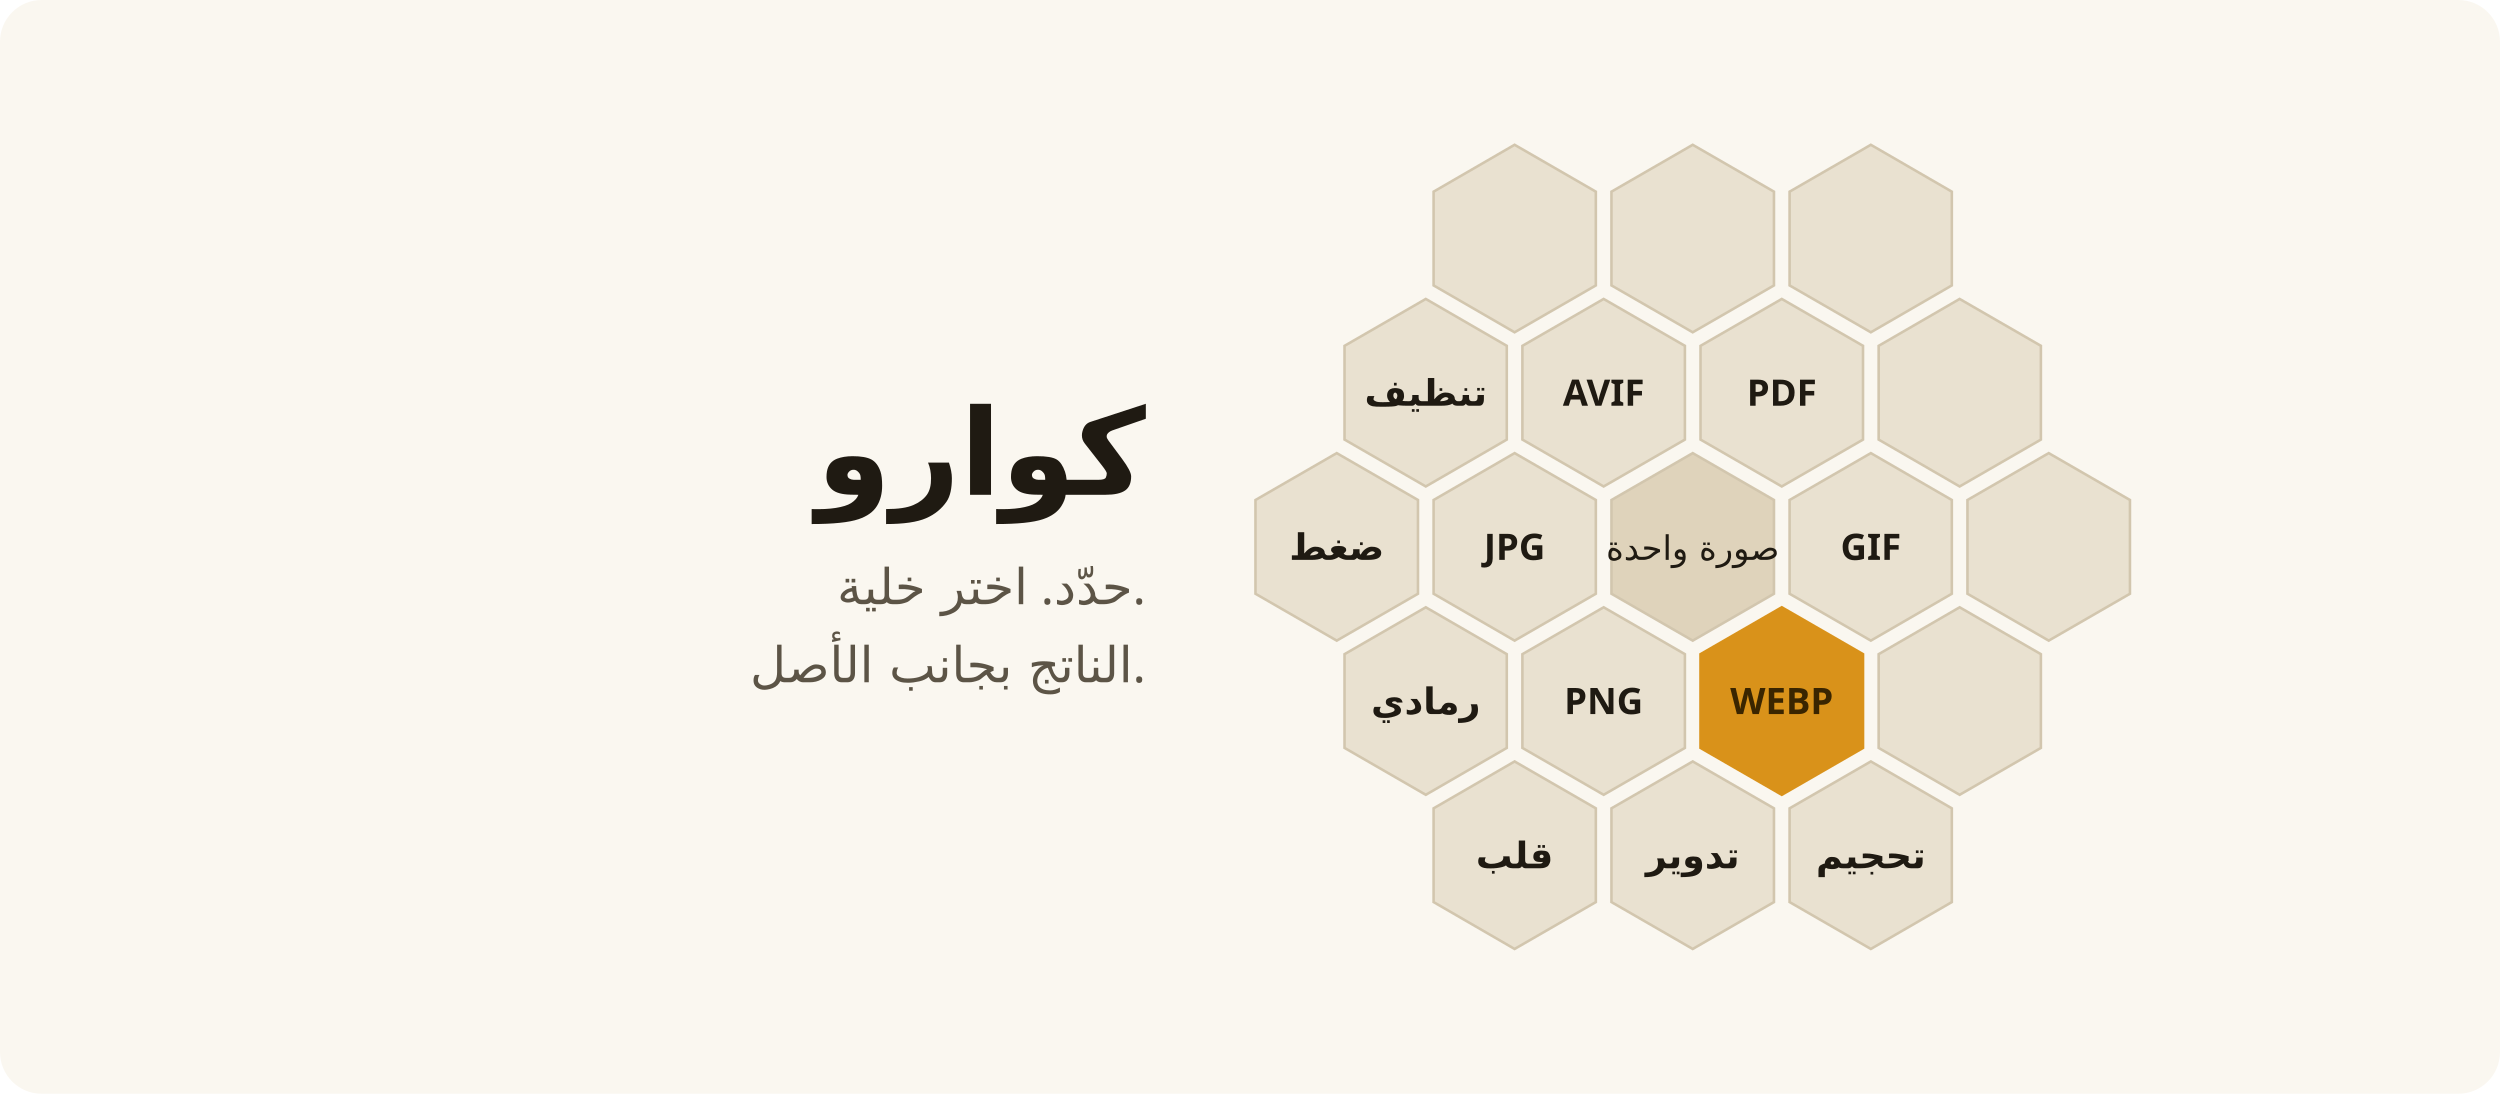
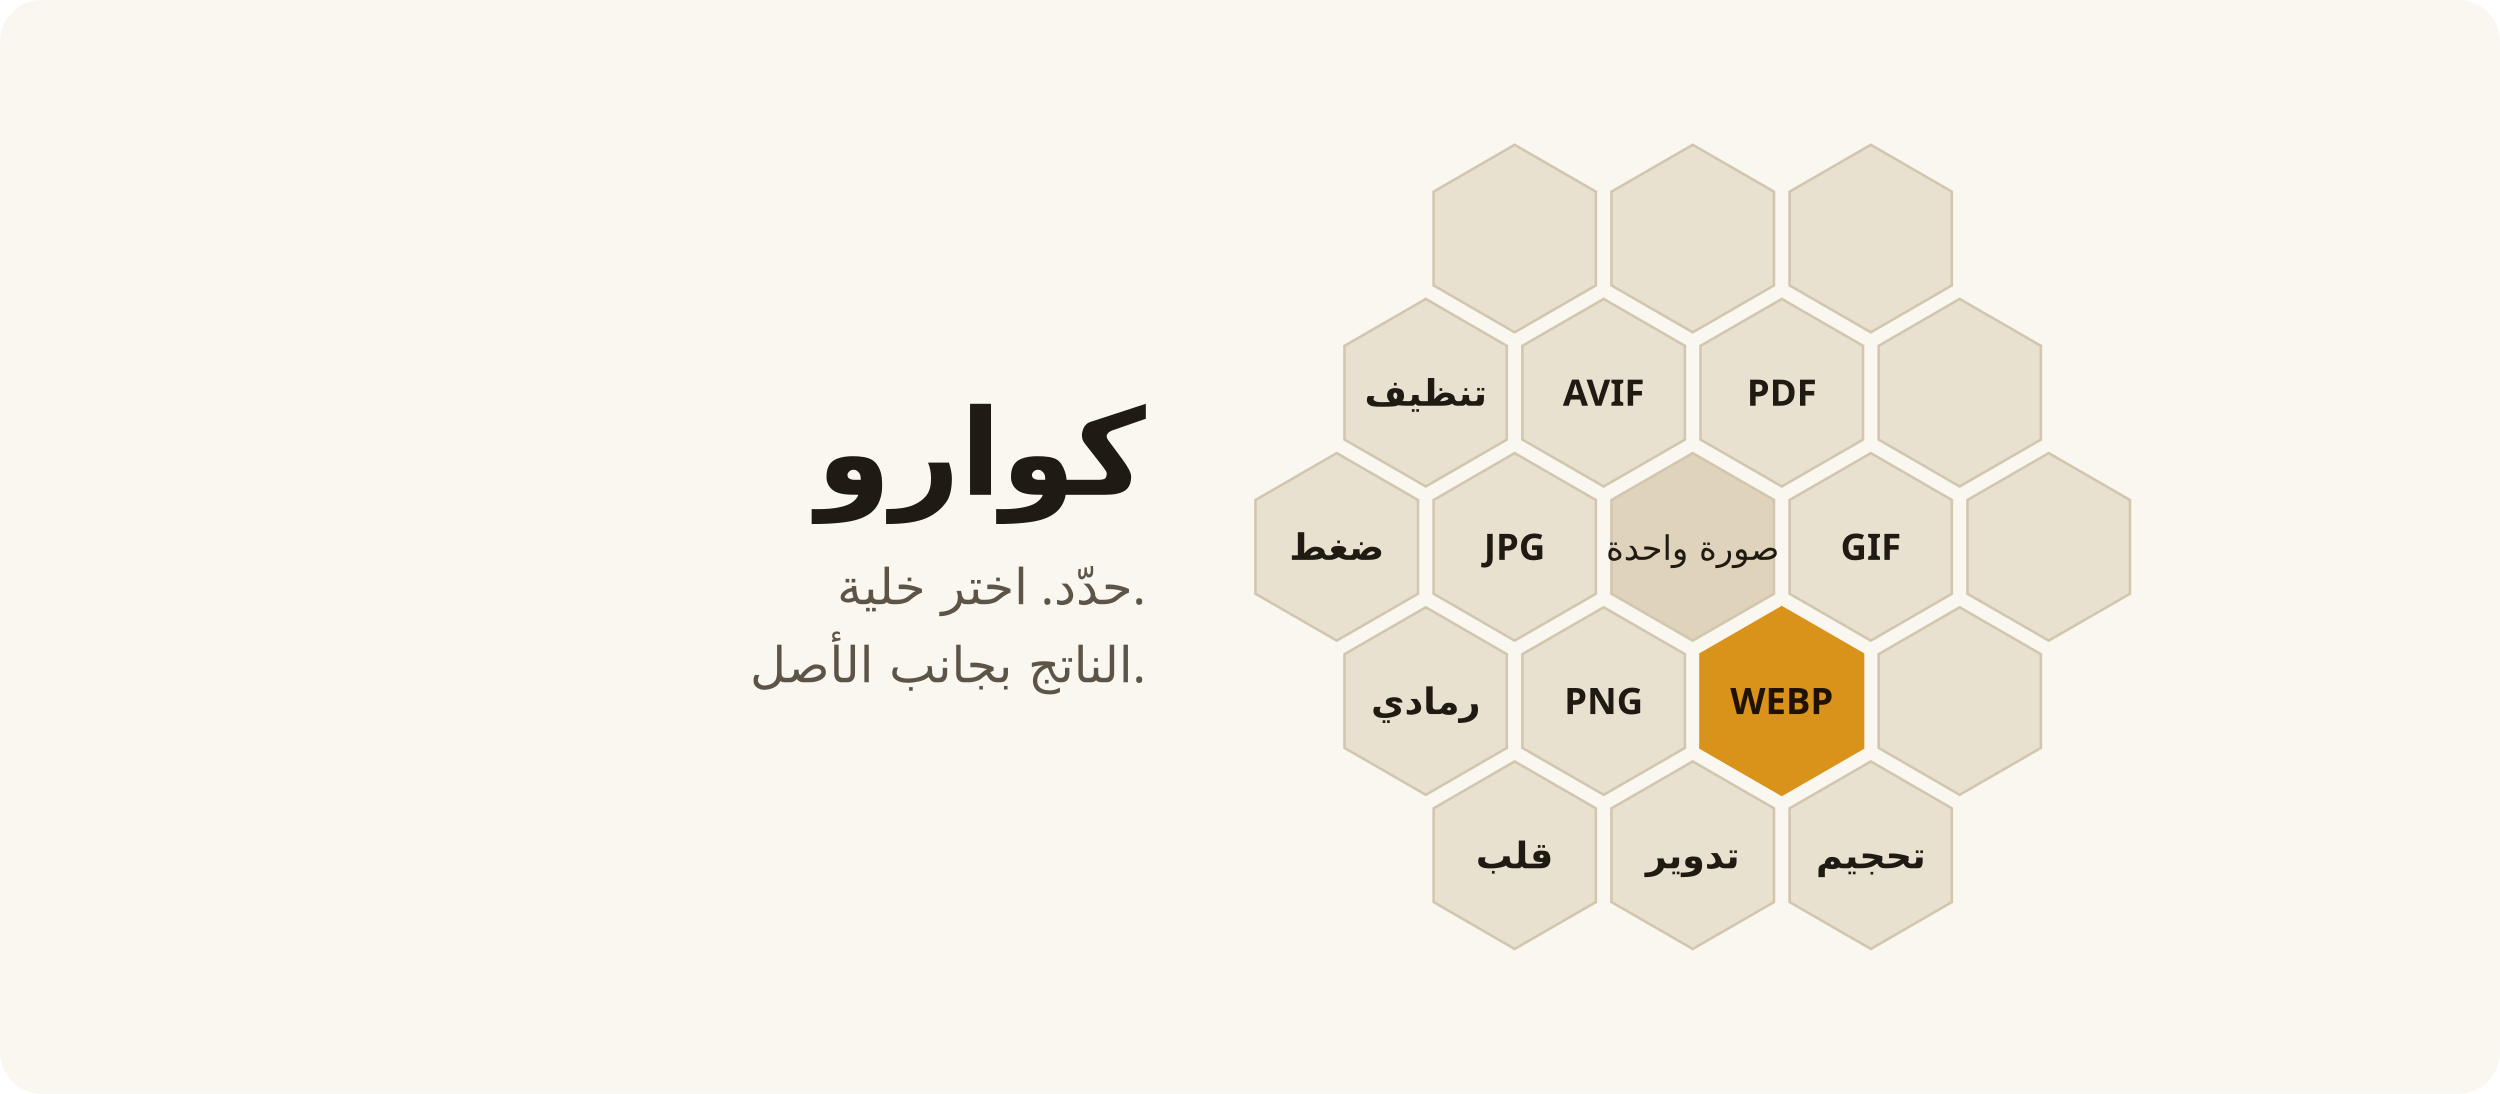
<svg xmlns="http://www.w3.org/2000/svg" viewBox="0 0 960 420" role="img" aria-labelledby="t d" width="960" height="420">
  <style>
.box{fill:#F2EDE2;stroke:#D2C6AE;stroke-width:1}
.box2{fill:#E9E1D0;stroke:#D2C6AE;stroke-width:1}
.zone{fill:#FAF7F0;stroke:#D2C6AE;stroke-width:1;stroke-dasharray:6 6}
.hot{fill:#D9921A;stroke:#D9921A}
.hex{fill:#E9E1D0;stroke:#D2C6AE;stroke-width:1}
.hexhot{fill:#D9921A;stroke:#D9921A}
.hexc{fill:#DFD3BB;stroke:#D2C6AE;stroke-width:1}
.t{fill:#1F1A12} .t2{fill:#5C5446}
- .hot-t{fill:#3A2500} .hexhot-t{fill:#3A2500}
+ .hot-t{fill:#1F1200} .hexhot-t{fill:#1F1200}
.ln{stroke:#5C5446;stroke-width:2;fill:none}
.head{fill:#5C5446}
text{font-family:"IBM Plex Sans Arabic", "IBM Plex Sans", system-ui, sans-serif}
</style>
  <rect width="960" height="420" fill="#FAF7F0" rx="16" />
  <defs>
    <marker id="a" viewBox="0 0 10 10" refX="9" refY="5" markerWidth="8" markerHeight="8" orient="auto-start-reverse">
      <path d="M0 0L10 5L0 10Z" fill="#5C5446" />
    </marker>
  </defs>
  <path class="hexc" d="M650.0,174.0L681.2,192.0L681.2,228.0L650.0,246.0L618.8,228.0L618.8,192.0Z" />
  <text class="t" x="650.0" y="215.0" text-anchor="middle" font-size="13">صورة واحدة</text>
  <path class="hexhot" d="M684.2,233.2L715.4,251.2L715.4,287.2L684.2,305.2L653.0,287.2L653.0,251.2Z" />
  <text class="hexhot-t" x="684.2" y="274.2" text-anchor="middle" font-size="14" font-weight="600">WEBP</text>
  <path class="hex" d="M615.8,233.2L647.0,251.2L647.0,287.2L615.8,305.2L584.6,287.2L584.6,251.2Z" />
  <text class="t" x="615.8" y="274.2" text-anchor="middle" font-size="14" font-weight="600">PNG</text>
  <path class="hex" d="M581.6,174.0L612.8,192.0L612.8,228.0L581.6,246.0L550.5,228.0L550.5,192.0Z" />
  <text class="t" x="581.6" y="215.0" text-anchor="middle" font-size="14" font-weight="600">JPG</text>
  <path class="hex" d="M615.8,114.8L647.0,132.8L647.0,168.8L615.8,186.8L584.6,168.8L584.6,132.8Z" />
  <text class="t" x="615.8" y="155.8" text-anchor="middle" font-size="14" font-weight="600">AVIF</text>
  <path class="hex" d="M684.2,114.8L715.4,132.8L715.4,168.8L684.2,186.8L653.0,168.8L653.0,132.8Z" />
  <text class="t" x="684.2" y="155.8" text-anchor="middle" font-size="14" font-weight="600">PDF</text>
  <path class="hex" d="M718.4,174.0L749.5,192.0L749.5,228.0L718.4,246.0L687.2,228.0L687.2,192.0Z" />
  <text class="t" x="718.4" y="215.0" text-anchor="middle" font-size="14" font-weight="600">GIF</text>
  <path class="hex" d="M718.4,292.4L749.5,310.4L749.5,346.4L718.4,364.4L687.2,346.4L687.2,310.4Z" />
  <text class="t" x="718.4" y="333.4" text-anchor="middle" font-size="14" font-weight="600">تحجيم</text>
  <path class="hex" d="M650.0,292.4L681.2,310.4L681.2,346.4L650.0,364.4L618.8,346.4L618.8,310.4Z" />
  <text class="t" x="650.0" y="333.4" text-anchor="middle" font-size="14" font-weight="600">تدوير</text>
  <path class="hex" d="M581.6,292.4L612.8,310.4L612.8,346.4L581.6,364.4L550.5,346.4L550.5,310.4Z" />
  <text class="t" x="581.6" y="333.4" text-anchor="middle" font-size="14" font-weight="600">قلب</text>
  <path class="hex" d="M547.5,233.2L578.6,251.2L578.6,287.2L547.5,305.2L516.3,287.2L516.3,251.2Z" />
  <text class="t" x="547.5" y="274.2" text-anchor="middle" font-size="14" font-weight="600">رمادي</text>
  <path class="hex" d="M513.3,174.0L544.5,192.0L544.5,228.0L513.3,246.0L482.1,228.0L482.1,192.0Z" />
  <text class="t" x="513.3" y="215.0" text-anchor="middle" font-size="14" font-weight="600">ضغط</text>
  <path class="hex" d="M547.5,114.8L578.6,132.8L578.6,168.8L547.5,186.8L516.3,168.8L516.3,132.8Z" />
  <text class="t" x="547.5" y="155.8" text-anchor="middle" font-size="14" font-weight="600">تنظيف</text>
  <path class="hex" d="M581.6,55.6L612.8,73.6L612.8,109.6L581.6,127.6L550.5,109.6L550.5,73.6Z" />
  <path class="hex" d="M650.0,55.6L681.2,73.6L681.2,109.6L650.0,127.6L618.8,109.6L618.8,73.6Z" />
  <path class="hex" d="M718.4,55.6L749.5,73.6L749.5,109.6L718.4,127.6L687.2,109.6L687.2,73.6Z" />
  <path class="hex" d="M752.5,114.8L783.7,132.8L783.7,168.8L752.5,186.8L721.4,168.8L721.4,132.8Z" />
  <path class="hex" d="M786.7,174.0L817.9,192.0L817.9,228.0L786.7,246.0L755.5,228.0L755.5,192.0Z" />
  <path class="hex" d="M752.5,233.2L783.7,251.2L783.7,287.2L752.5,305.2L721.4,287.2L721.4,251.2Z" />
  <text class="t" x="440" y="190" text-anchor="end" font-size="46" font-weight="600">كوارو</text>
  <text class="t2" x="440" y="232" text-anchor="end" font-size="19">حدّد. اختر خلية.</text>
  <text class="t2" x="440" y="262" text-anchor="end" font-size="19">الناتج بجانب الأصل.</text>
</svg>
